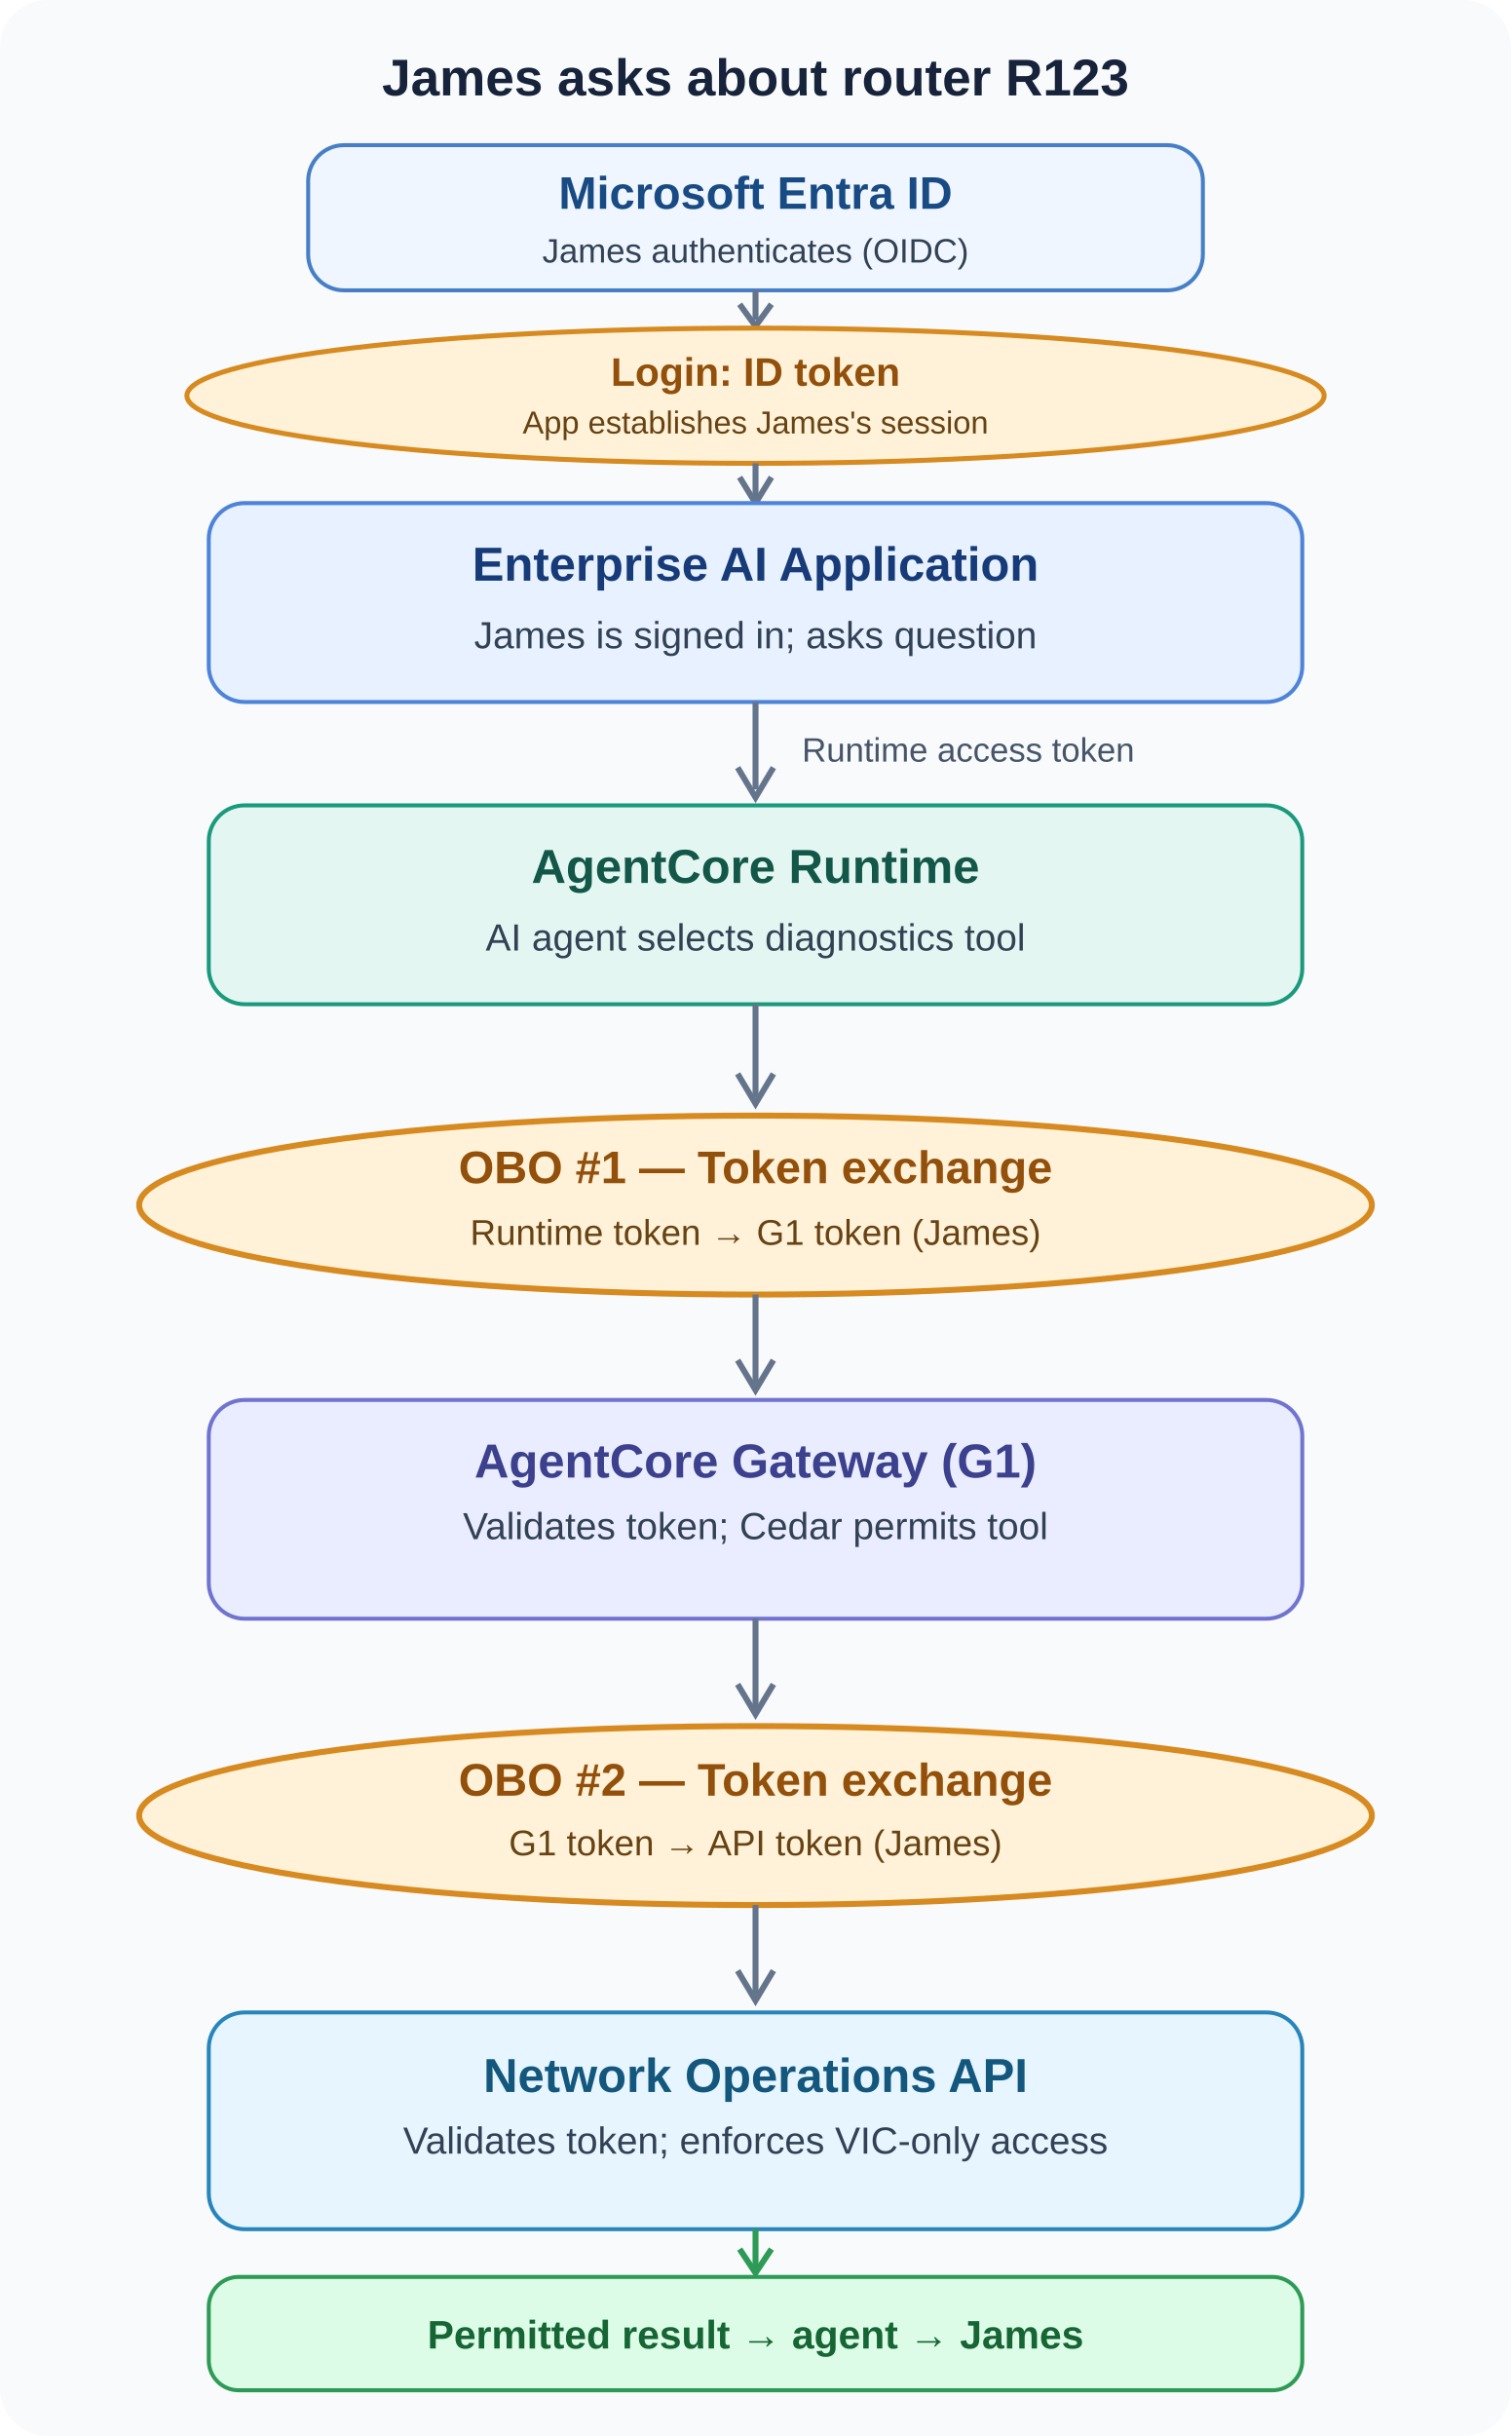
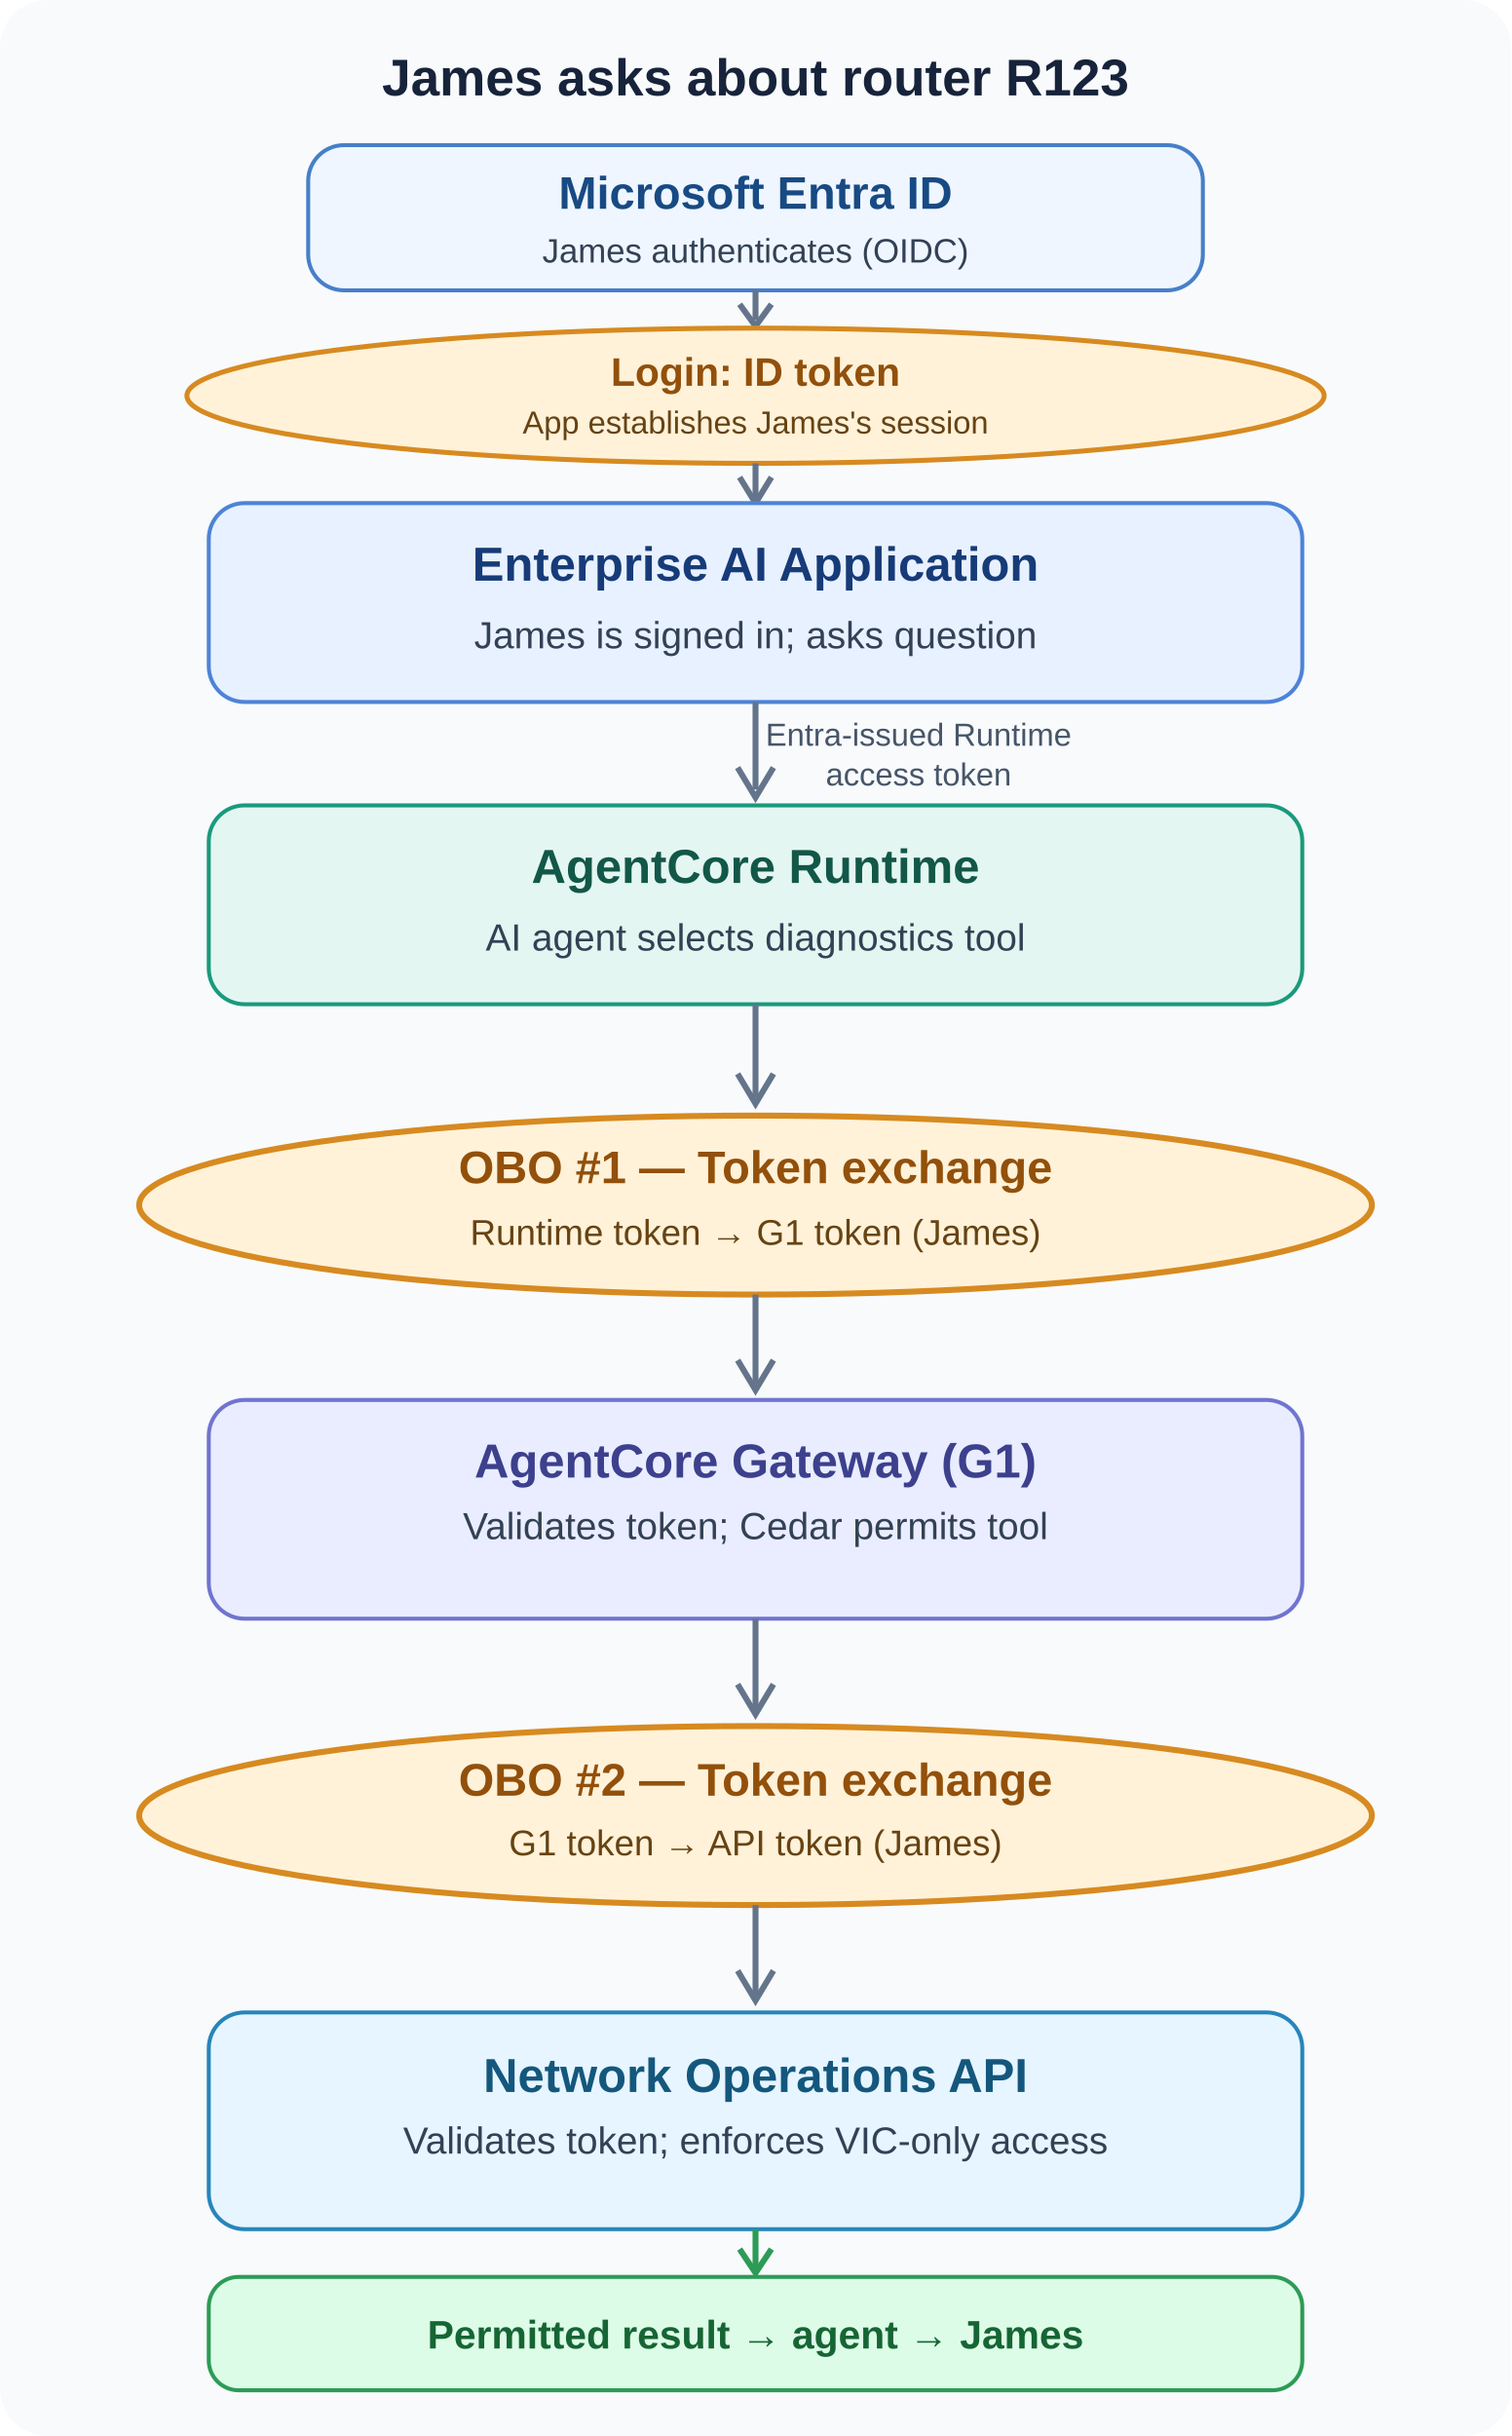
<svg xmlns="http://www.w3.org/2000/svg" width="760" height="1225" viewBox="0 0 760 1225" role="img" aria-labelledby="title desc">
  <rect width="760" height="1225" rx="24" fill="#f8fafc" />
  <text x="380" y="48" text-anchor="middle" font-family="Arial,sans-serif" font-size="26" font-weight="700" fill="#17233a">James asks about router R123</text>
  <g font-family="Arial,sans-serif" text-anchor="middle">
    <rect x="155" y="73" width="450" height="73" rx="18" fill="#eff6ff" stroke="#477fc7" stroke-width="2" />
    <text x="380" y="105" font-size="23" font-weight="700" fill="#184a83">Microsoft Entra ID</text>
    <text x="380" y="132" font-size="17" fill="#334155">James authenticates (OIDC)</text>
    <path d="M380 146 V161" stroke="#64748b" stroke-width="3" />
    <path d="M372 153 L380 164 L388 153" fill="none" stroke="#64748b" stroke-width="3" />
    <ellipse cx="380" cy="199" rx="286" ry="34" fill="#fff2d9" stroke="#d78a20" stroke-width="2.5" />
    <text x="380" y="194" font-size="20" font-weight="700" fill="#92500b">Login: ID token</text>
    <text x="380" y="218" font-size="16" fill="#674313">App establishes James's session</text>
    <path d="M380 233 V251" stroke="#64748b" stroke-width="3" />
    <path d="M372 240 L380 253 L388 240" fill="none" stroke="#64748b" stroke-width="3" />
  </g>
  <g font-family="Arial,sans-serif" text-anchor="middle" transform="translate(0 175)">
    <rect x="105" y="78" width="550" height="100" rx="18" fill="#e8f1ff" stroke="#4d83d8" stroke-width="2" />
    <text x="380" y="117" font-size="24" font-weight="700" fill="#163b78">Enterprise AI Application</text>
    <text x="380" y="151" font-size="19" fill="#334155">James is signed in; asks question</text>
    <path d="M380 178 V222" stroke="#64748b" stroke-width="3" fill="none" />
    <path d="M371 211 L380 226 L389 211" fill="none" stroke="#64748b" stroke-width="3" />
-     <text x="487" y="208" font-size="17" fill="#475569">Runtime access token</text>
+     <text x="462" y="200" font-size="16" fill="#475569">Entra-issued Runtime</text>
+     <text x="462" y="220" font-size="16" fill="#475569">access token</text>
    <rect x="105" y="230" width="550" height="100" rx="18" fill="#e4f6f1" stroke="#1a9a7c" stroke-width="2" />
    <text x="380" y="269" font-size="24" font-weight="700" fill="#125748">AgentCore Runtime</text>
    <text x="380" y="303" font-size="19" fill="#334155">AI agent selects diagnostics tool</text>
    <path d="M380 330 V377" stroke="#64748b" stroke-width="3" fill="none" />
    <path d="M371 365 L380 380 L389 365" fill="none" stroke="#64748b" stroke-width="3" />
    <ellipse cx="380" cy="431" rx="310" ry="45" fill="#fff2d9" stroke="#d78a20" stroke-width="3" />
    <text x="380" y="420" font-size="23" font-weight="700" fill="#92500b">OBO #1 — Token exchange</text>
    <text x="380" y="451" font-size="18" fill="#674313">Runtime token → G1 token (James)</text>
    <path d="M380 476 V521" stroke="#64748b" stroke-width="3" fill="none" />
    <path d="M371 509 L380 524 L389 509" fill="none" stroke="#64748b" stroke-width="3" />
    <rect x="105" y="529" width="550" height="110" rx="18" fill="#e9edff" stroke="#7074cf" stroke-width="2" />
    <text x="380" y="568" font-size="24" font-weight="700" fill="#3c408d">AgentCore Gateway (G1)</text>
    <text x="380" y="599" font-size="19" fill="#334155">Validates token; Cedar permits tool</text>
    <path d="M380 639 V684" stroke="#64748b" stroke-width="3" fill="none" />
    <path d="M371 672 L380 687 L389 672" fill="none" stroke="#64748b" stroke-width="3" />
    <ellipse cx="380" cy="738" rx="310" ry="45" fill="#fff2d9" stroke="#d78a20" stroke-width="3" />
    <text x="380" y="728" font-size="23" font-weight="700" fill="#92500b">OBO #2 — Token exchange</text>
    <text x="380" y="758" font-size="18" fill="#674313">G1 token → API token (James)</text>
    <path d="M380 783 V828" stroke="#64748b" stroke-width="3" fill="none" />
    <path d="M371 816 L380 831 L389 816" fill="none" stroke="#64748b" stroke-width="3" />
    <rect x="105" y="837" width="550" height="109" rx="18" fill="#e6f5ff" stroke="#2785ba" stroke-width="2" />
    <text x="380" y="877" font-size="24" font-weight="700" fill="#14577d">Network Operations API</text>
    <text x="380" y="908" font-size="19" fill="#334155">Validates token; enforces VIC-only access</text>
    <rect x="105" y="970" width="550" height="57" rx="15" fill="#dcfce7" stroke="#2d9b56" stroke-width="2" />
    <text x="380" y="1006" font-size="20" font-weight="700" fill="#166534">Permitted result → agent → James</text>
    <path d="M380 946 V966" stroke="#2d9b56" stroke-width="3" />
    <path d="M372 956 L380 968 L388 956" fill="none" stroke="#2d9b56" stroke-width="3" />
  </g>
</svg>
